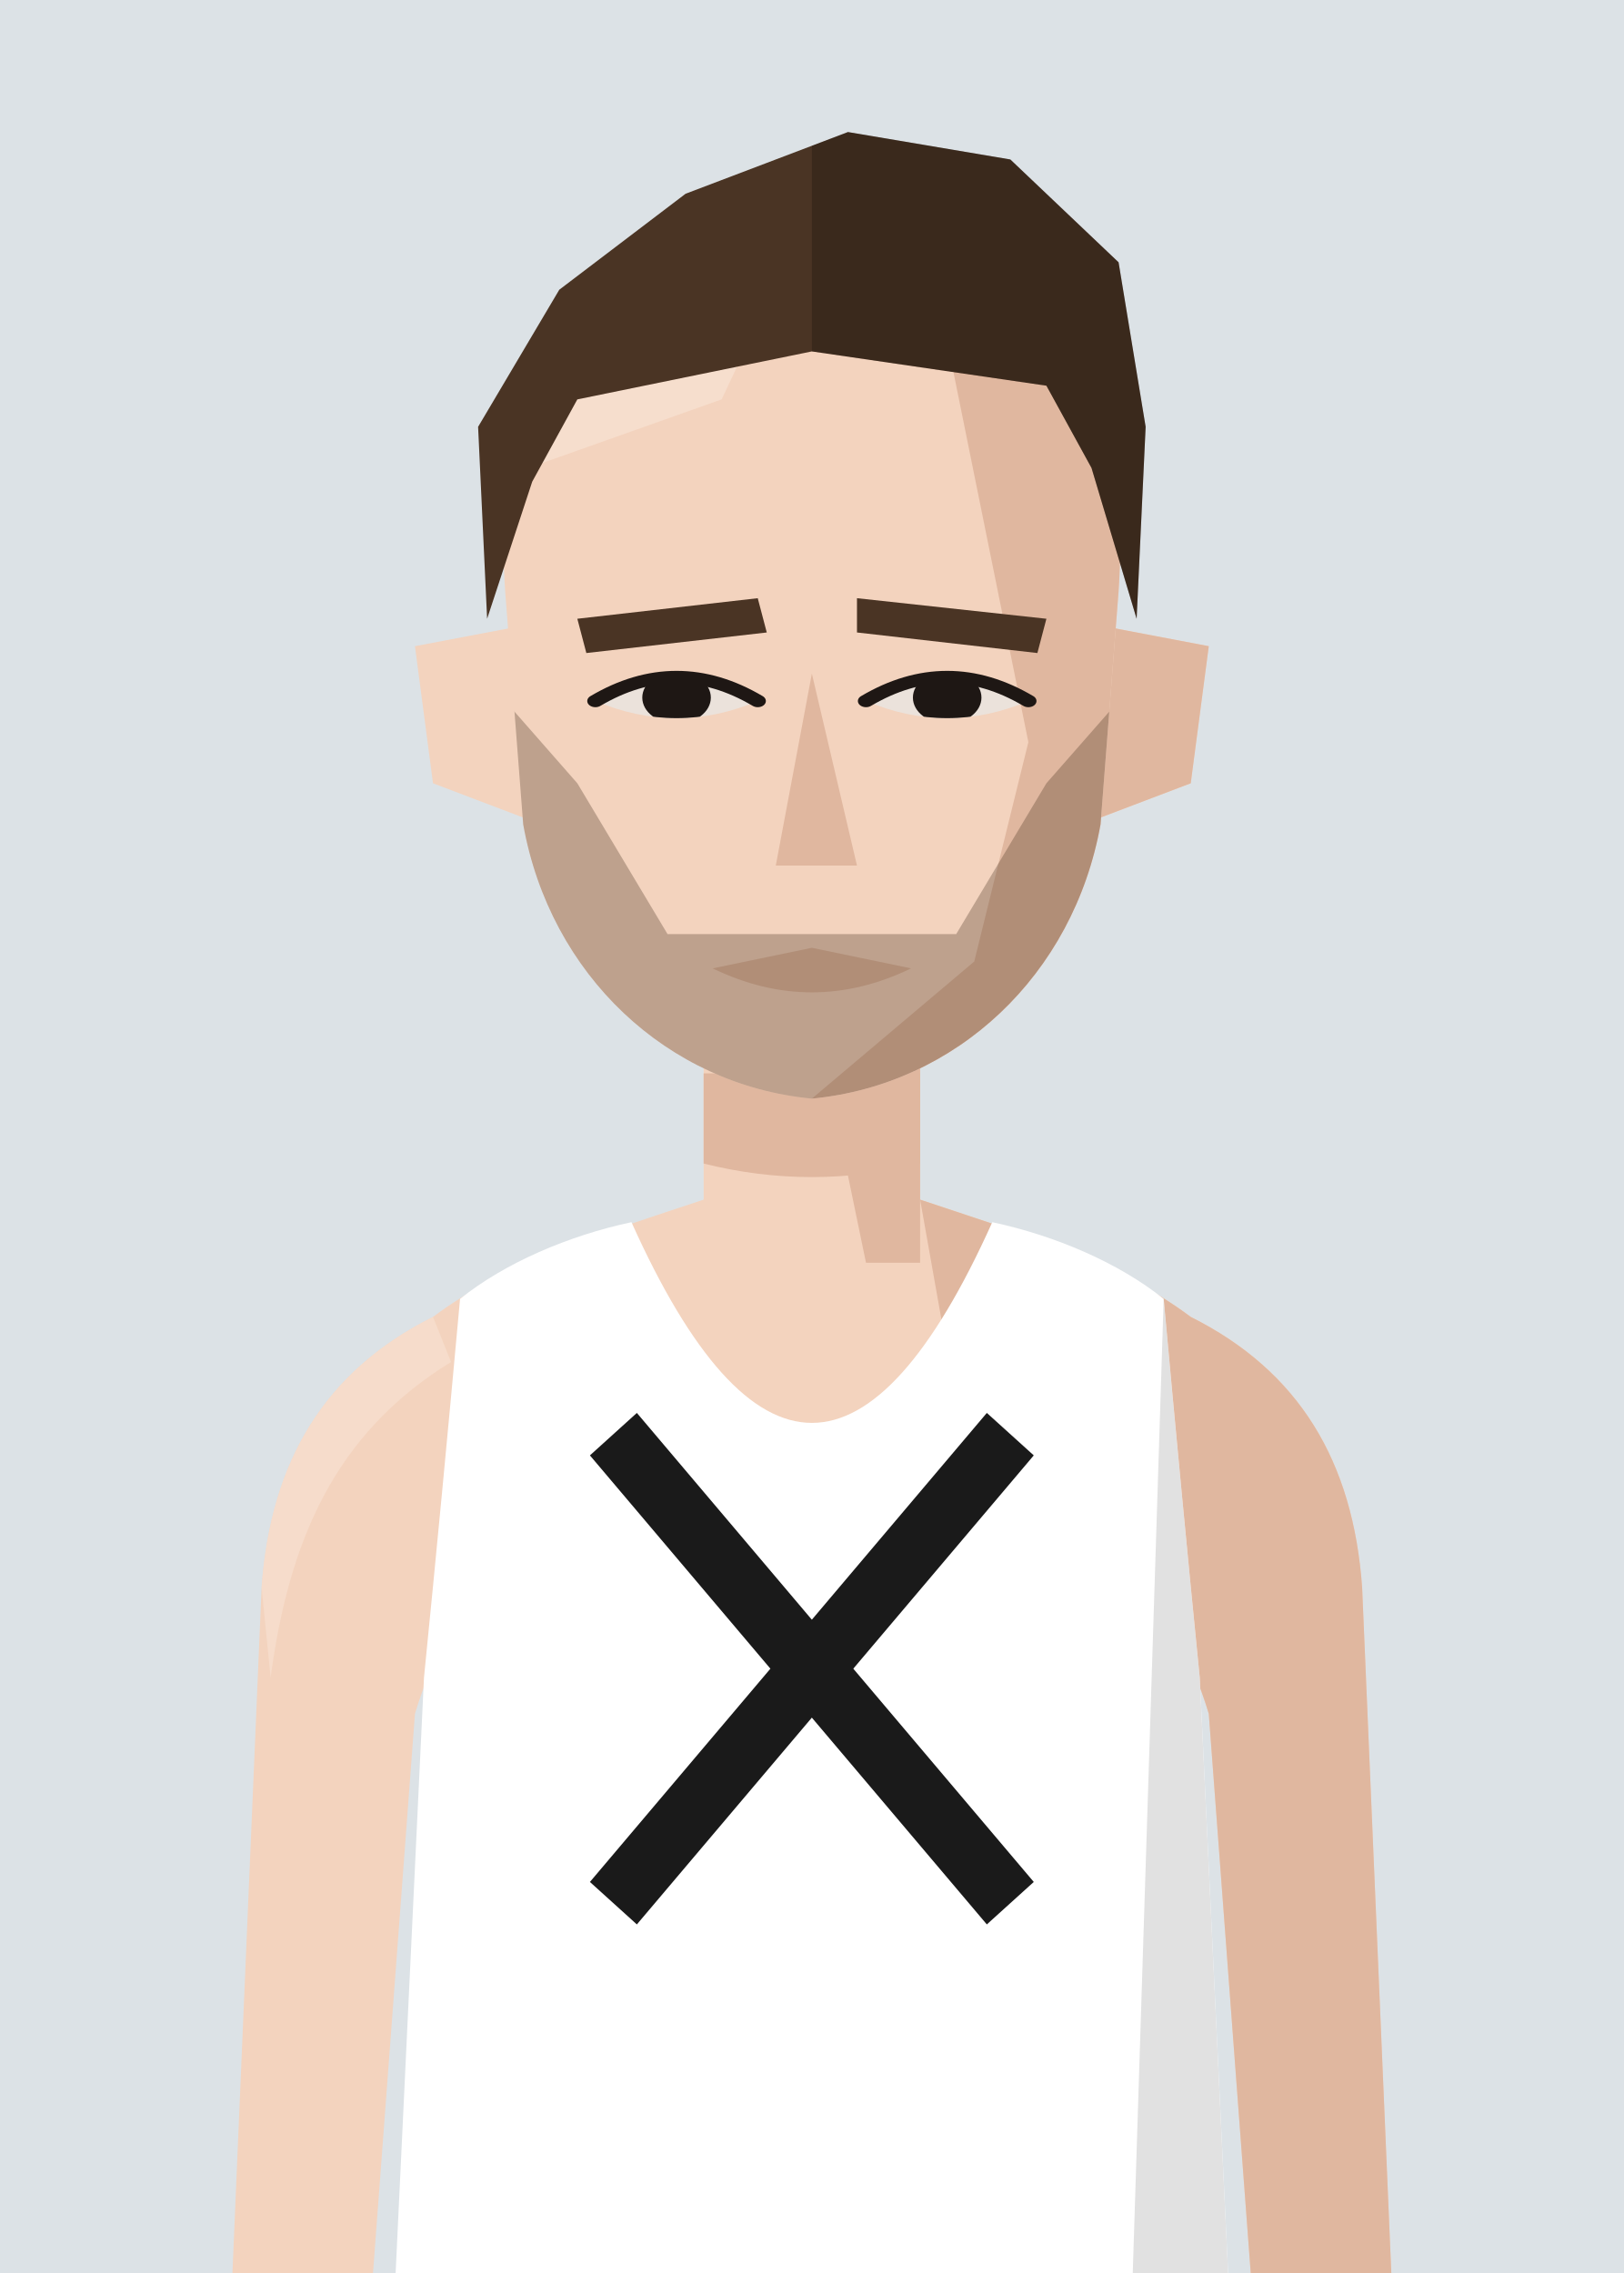
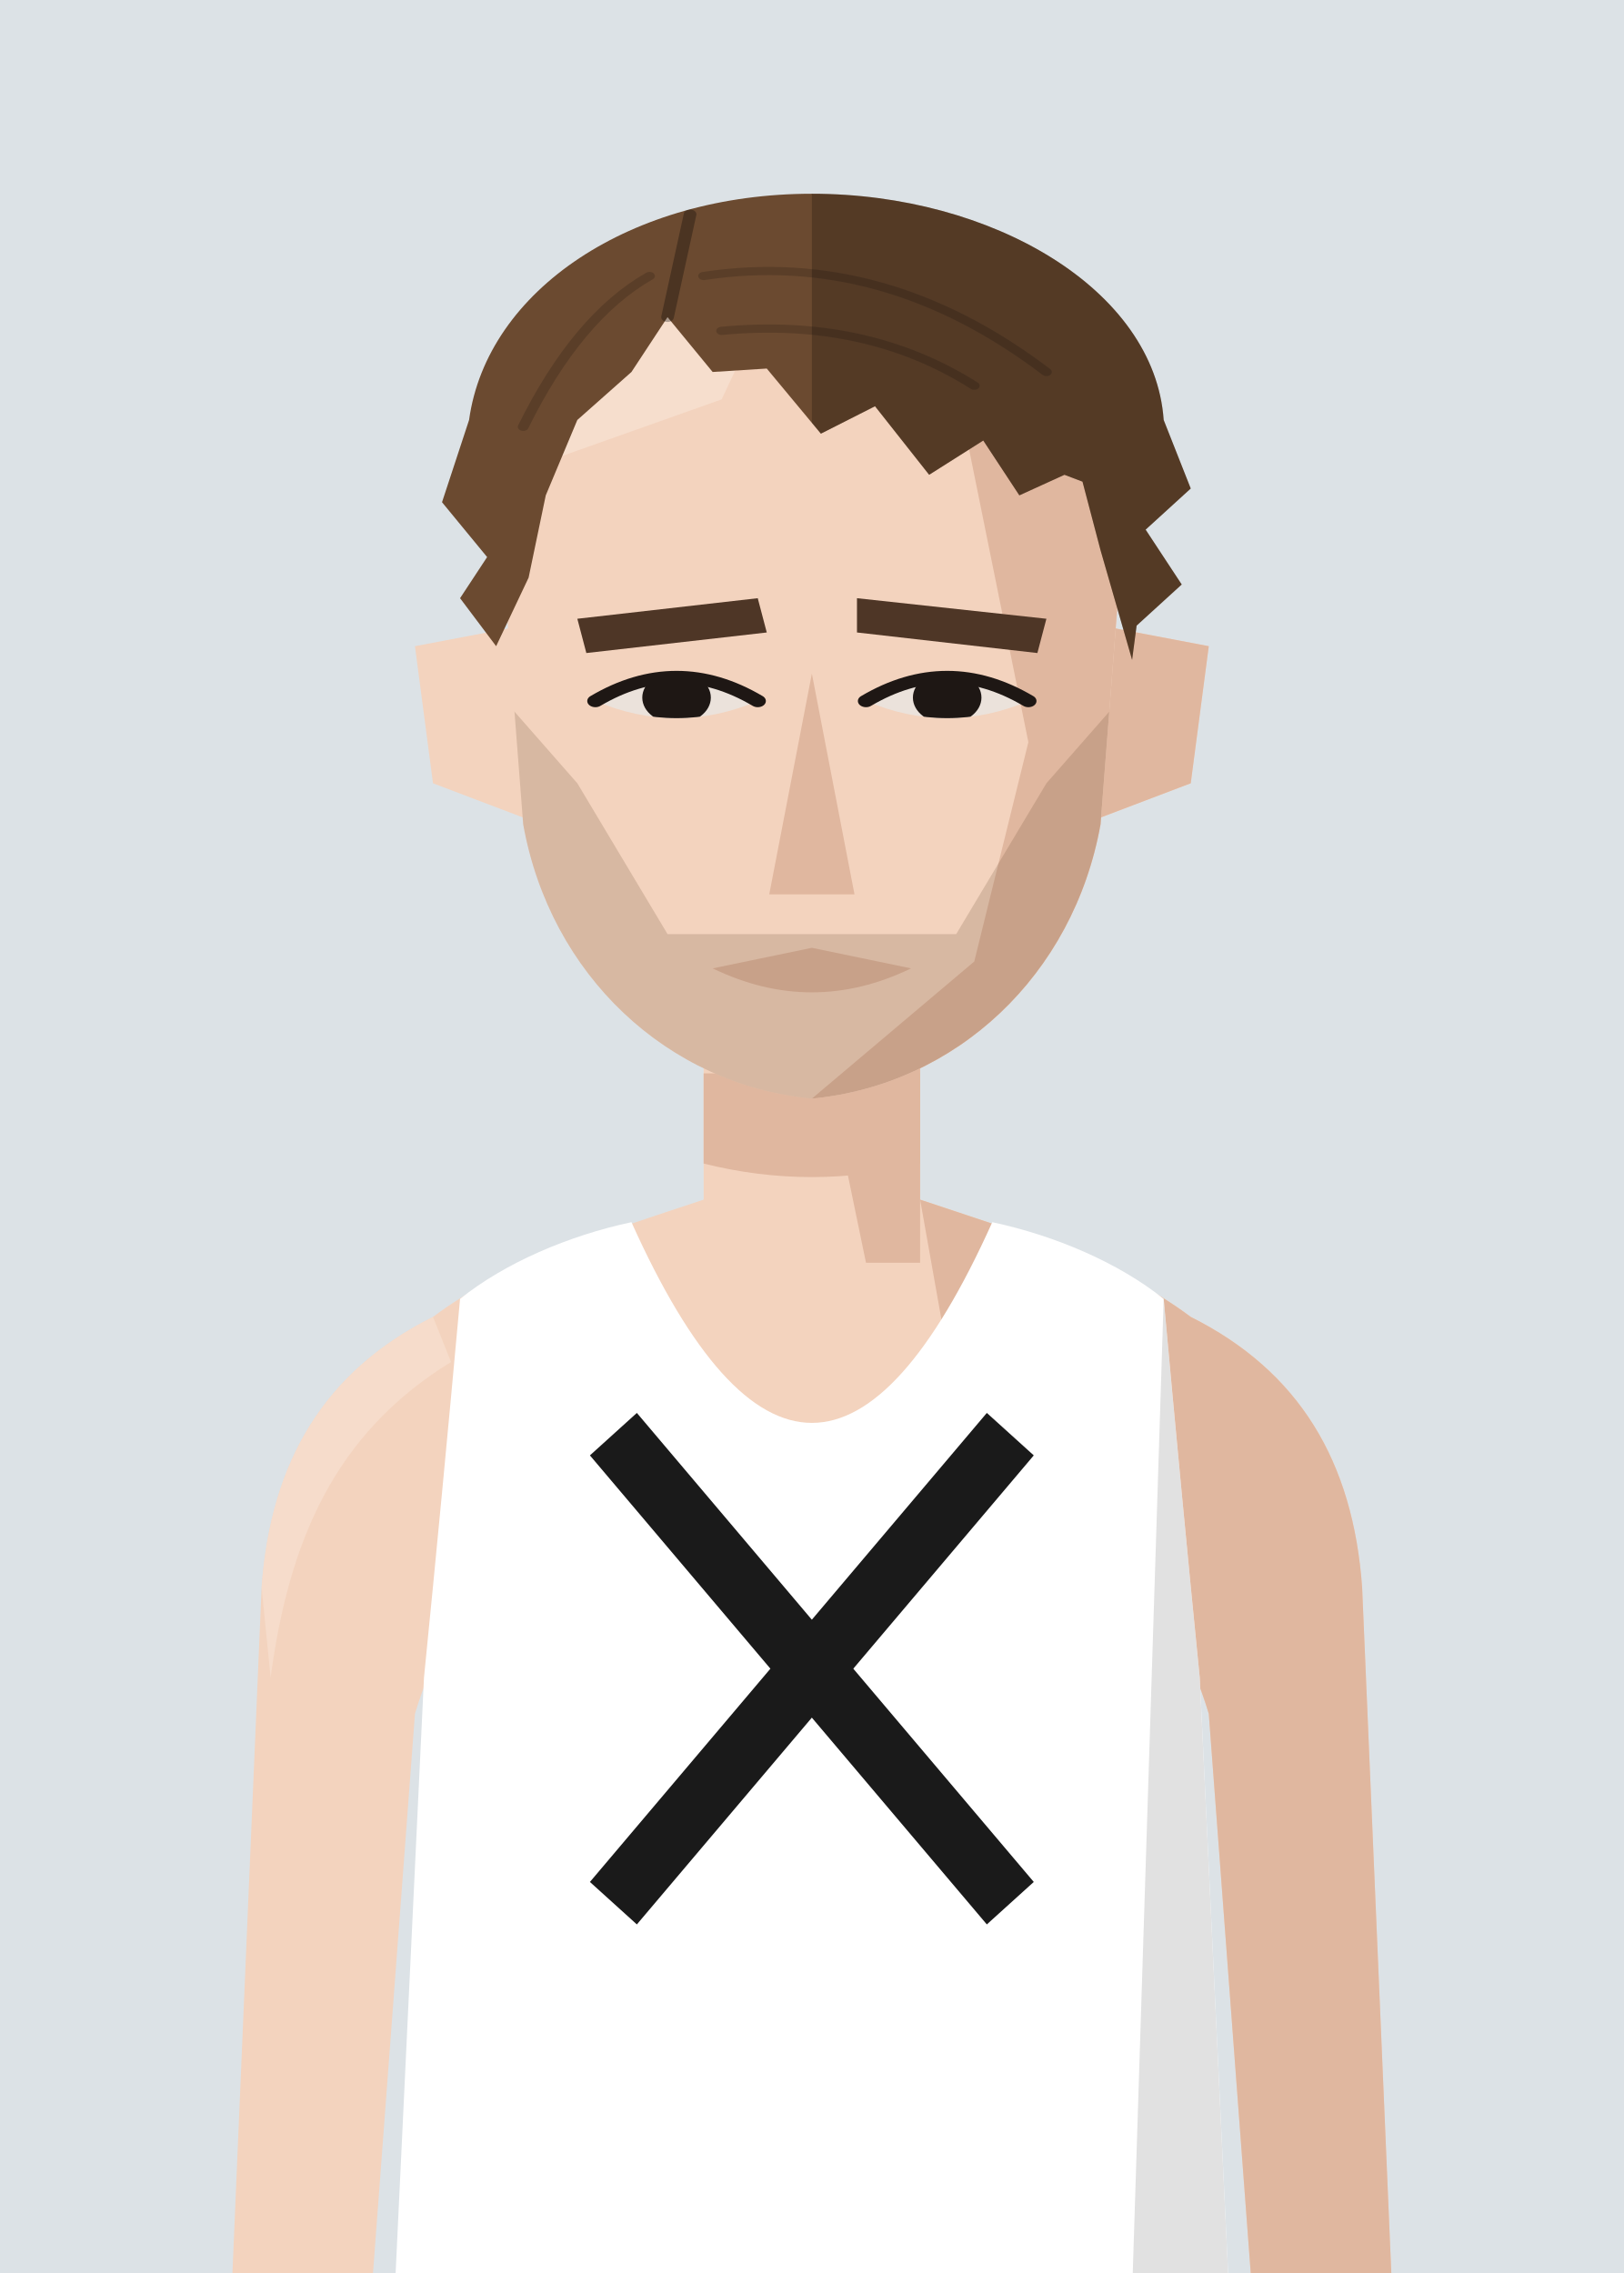
<svg xmlns="http://www.w3.org/2000/svg" viewBox="10 20 180 252">
  <defs>
    <clipPath id="vf">
      <path d="M53,330 L57,246 Q59,226 61,204 C66,200 73,197 80,195.5 Q100,240 120,195.5 C127,197 134,200 139,204 Q141,226 143,246 L147,330 Z" />
    </clipPath>
    <clipPath id="hf">
      <path d="M66,96 C64,58 80,40 100,40 C120,40 136,58 134,96 L132,130 C129,152 116,168 100,170 C84,168 71,152 68,130 Z" />
    </clipPath>
    <clipPath id="rf">
      <rect x="100" y="0" width="100" height="300" />
    </clipPath>
    <clipPath id="ef">
      <path d="M76,112 Q85,105 94,112 Q85,117 76,112 Z" />
      <path d="M106,112 Q115,105 124,112 Q115,117 106,112 Z" />
    </clipPath>
    <clipPath id="cf">
      <rect x="0" y="92" width="200" height="300" />
    </clipPath>
  </defs>
  <rect width="200" height="280" fill="#DCE2E6" />
  <g transform="translate(0,-40)">
    <rect x="88" y="171" width="24" height="37" fill="#F3D3BE" />
    <path d="M88,193 C76,197 66,200 58,206 C46,212 40,222 39,236 L35,330 L50,330 L56,250 Q59,240 64,238 L136,238 Q141,240 144,250 L150,330 L165,330 L161,236 C160,222 154,212 142,206 C134,200 124,197 112,193" fill="#F3D3BE" />
    <g fill="#E0B79F">
      <path d="M112,193 C124,197 134,200 142,206 C154,212 160,222 161,236 L165,330 L150,330 L144,250 Q141,240 136,238 L120,238 Z" />
      <path d="M58,206 C46,212 40,222 39,236 L40,246 C42,231 47,219 60,211 Z" fill="#F8E2D3" opacity=".6" />
      <polygon points="100,171 112,171 112,200 106,200" />
      <path d="M88,179 L112,179 L112,189 Q100,192 88,189 Z" />
    </g>
    <g transform="translate(0,83) scale(1,0.76) translate(0,-40)">
      <g fill="#F3D3BE">
        <path d="M72,100 L56,104 L58,124 L74,132 Z" />
        <path d="M128,100 L144,104 L142,124 L126,132 Z" />
        <path d="M128,100 L144,104 L142,124 L126,132 Z" fill="#E0B79F" />
        <path d="M66,96 C64,58 80,40 100,40 C120,40 136,58 134,96 L132,130 C129,152 116,168 100,170 C84,168 71,152 68,130 Z" />
      </g>
      <g clip-path="url(#hf)">
        <polygon points="112,40 140,40 140,180 100,180 100,170 118,150 124,118 120,92" fill="#E0B79F" />
        <polygon points="60,40 100,40 90,68 60,82" fill="#F8E2D3" opacity=".7" />
      </g>
-       <g fill="#4A3424">
+       <g fill="#4E3626">
        <polygon points="74,100 94,97 95,102 75,105" />
        <polygon points="105,97 126,100 125,105 105,102" />
      </g>
      <g fill="#EBE2DB">
        <path d="M76,112 Q85,105 94,112 Q85,117 76,112 Z" />
        <path d="M106,112 Q115,105 124,112 Q115,117 106,112 Z" />
      </g>
      <g clip-path="url(#ef)" fill="#1E1714">
        <circle cx="85" cy="111.5" r="3.8" />
        <circle cx="115" cy="111.5" r="3.8" />
      </g>
      <g fill="none" stroke="#1E1714" stroke-width="1.8" stroke-linecap="round">
        <path d="M76,112 Q85,105 94,112" />
        <path d="M106,112 Q115,105 124,112" />
      </g>
-       <polygon points="100,108 105,136 96,136" fill="#E0B79F" />
+       <polygon points="100,108 104.725,140.2 95.275,140.2" fill="#E0B79F" />
      <path d="M89,151 L100,148 L111,151 Q100,158 89,151 Z" fill="#E0B79F" />
-       <g clip-path="url(#hf)" fill="#4A3424">
-         <path d="M66,112 L74,124 L84,146 L116,146 L126,124 L134,112 L134,180 L66,180 Z" opacity=".32" />
+       <g clip-path="url(#hf)" fill="#6B4A30">
+         <path d="M66,112 L74,124 L84,146 L116,146 L126,124 L134,112 L134,180 L66,180 Z" opacity=".2" />
      </g>
-       <g fill="#4A3424">
-         <path d="M64,100 L63,72 L72,52 L86,38 L104,29 L122,33 L134,48 L137,72 L136,100 L131,78 L126,66 L100,61 L74,68 L69,80 Z" />
+       <g fill="#6B4A30">
+         <path d="M65,104 L61,97 L64,91 L59,83 L62,71 C64,52 80,38 100,38 C120,38 138,52 139,71 L142,81 L137,87 L141,95 L136,101 L135.5,106 L132,90 L130,80 L128,79 L123,82 L119,74 L113,79 L107,69 L101,73 L95,63.5 L89,64 L84,56 L80,64 L74,71 L70.5,82 L68.6,94 Z" />
+         <path d="M84,56 L86.5,41" fill="none" stroke="#000" stroke-opacity=".3" stroke-width="1.4" stroke-linecap="round" />
+         <g fill="none" stroke="#000" stroke-opacity=".16" stroke-width="1.2" stroke-linecap="round">
+           <path d="M88,50 Q108,46 126,64" />
+           <path d="M90,58 Q106,56 118,66" />
+           <path d="M82,50 Q74,56 68,72" />
+         </g>
        <g clip-path="url(#rf)" fill="#000" opacity=".22">
-           <path d="M64,100 L63,72 L72,52 L86,38 L104,29 L122,33 L134,48 L137,72 L136,100 L131,78 L126,66 L100,61 L74,68 L69,80 Z" />
+           <path d="M65,104 L61,97 L64,91 L59,83 L62,71 C64,52 80,38 100,38 C120,38 138,52 139,71 L142,81 L137,87 L141,95 L136,101 L135.5,106 L132,90 L130,80 L128,79 L123,82 L119,74 L113,79 L107,69 L101,73 L95,63.5 L89,64 L84,56 L80,64 L74,71 L70.5,82 L68.6,94 Z" />
+           <path d="M84,56 L86.5,41" fill="none" stroke="#000" stroke-opacity=".3" stroke-width="1.4" stroke-linecap="round" />
+           <g fill="none" stroke="#000" stroke-opacity=".16" stroke-width="1.2" stroke-linecap="round">
+             <path d="M88,50 Q108,46 126,64" />
+             <path d="M90,58 Q106,56 118,66" />
+             <path d="M82,50 Q74,56 68,72" />
+           </g>
        </g>
      </g>
    </g>
    <g clip-path="url(#vf)">
      <path d="M53,330 L57,246 Q59,226 61,204 C66,200 73,197 80,195.5 Q100,240 120,195.5 C127,197 134,200 139,204 Q141,226 143,246 L147,330 Z" fill="#ffffff" />
      <g transform="matrix(6.2857 0 0 6.5 37.14 193)">
        <g stroke="#1a1a1a" stroke-width="1.1" stroke-linecap="butt">
          <line x1="6.5" y1="4" x2="13.5" y2="12" />
          <line x1="13.5" y1="4" x2="6.5" y2="12" />
        </g>
      </g>
      <path d="M139,204 Q141,226 143,246 L147,330 L135,330 Z" fill="#000" opacity="0.12" />
    </g>
  </g>
</svg>
